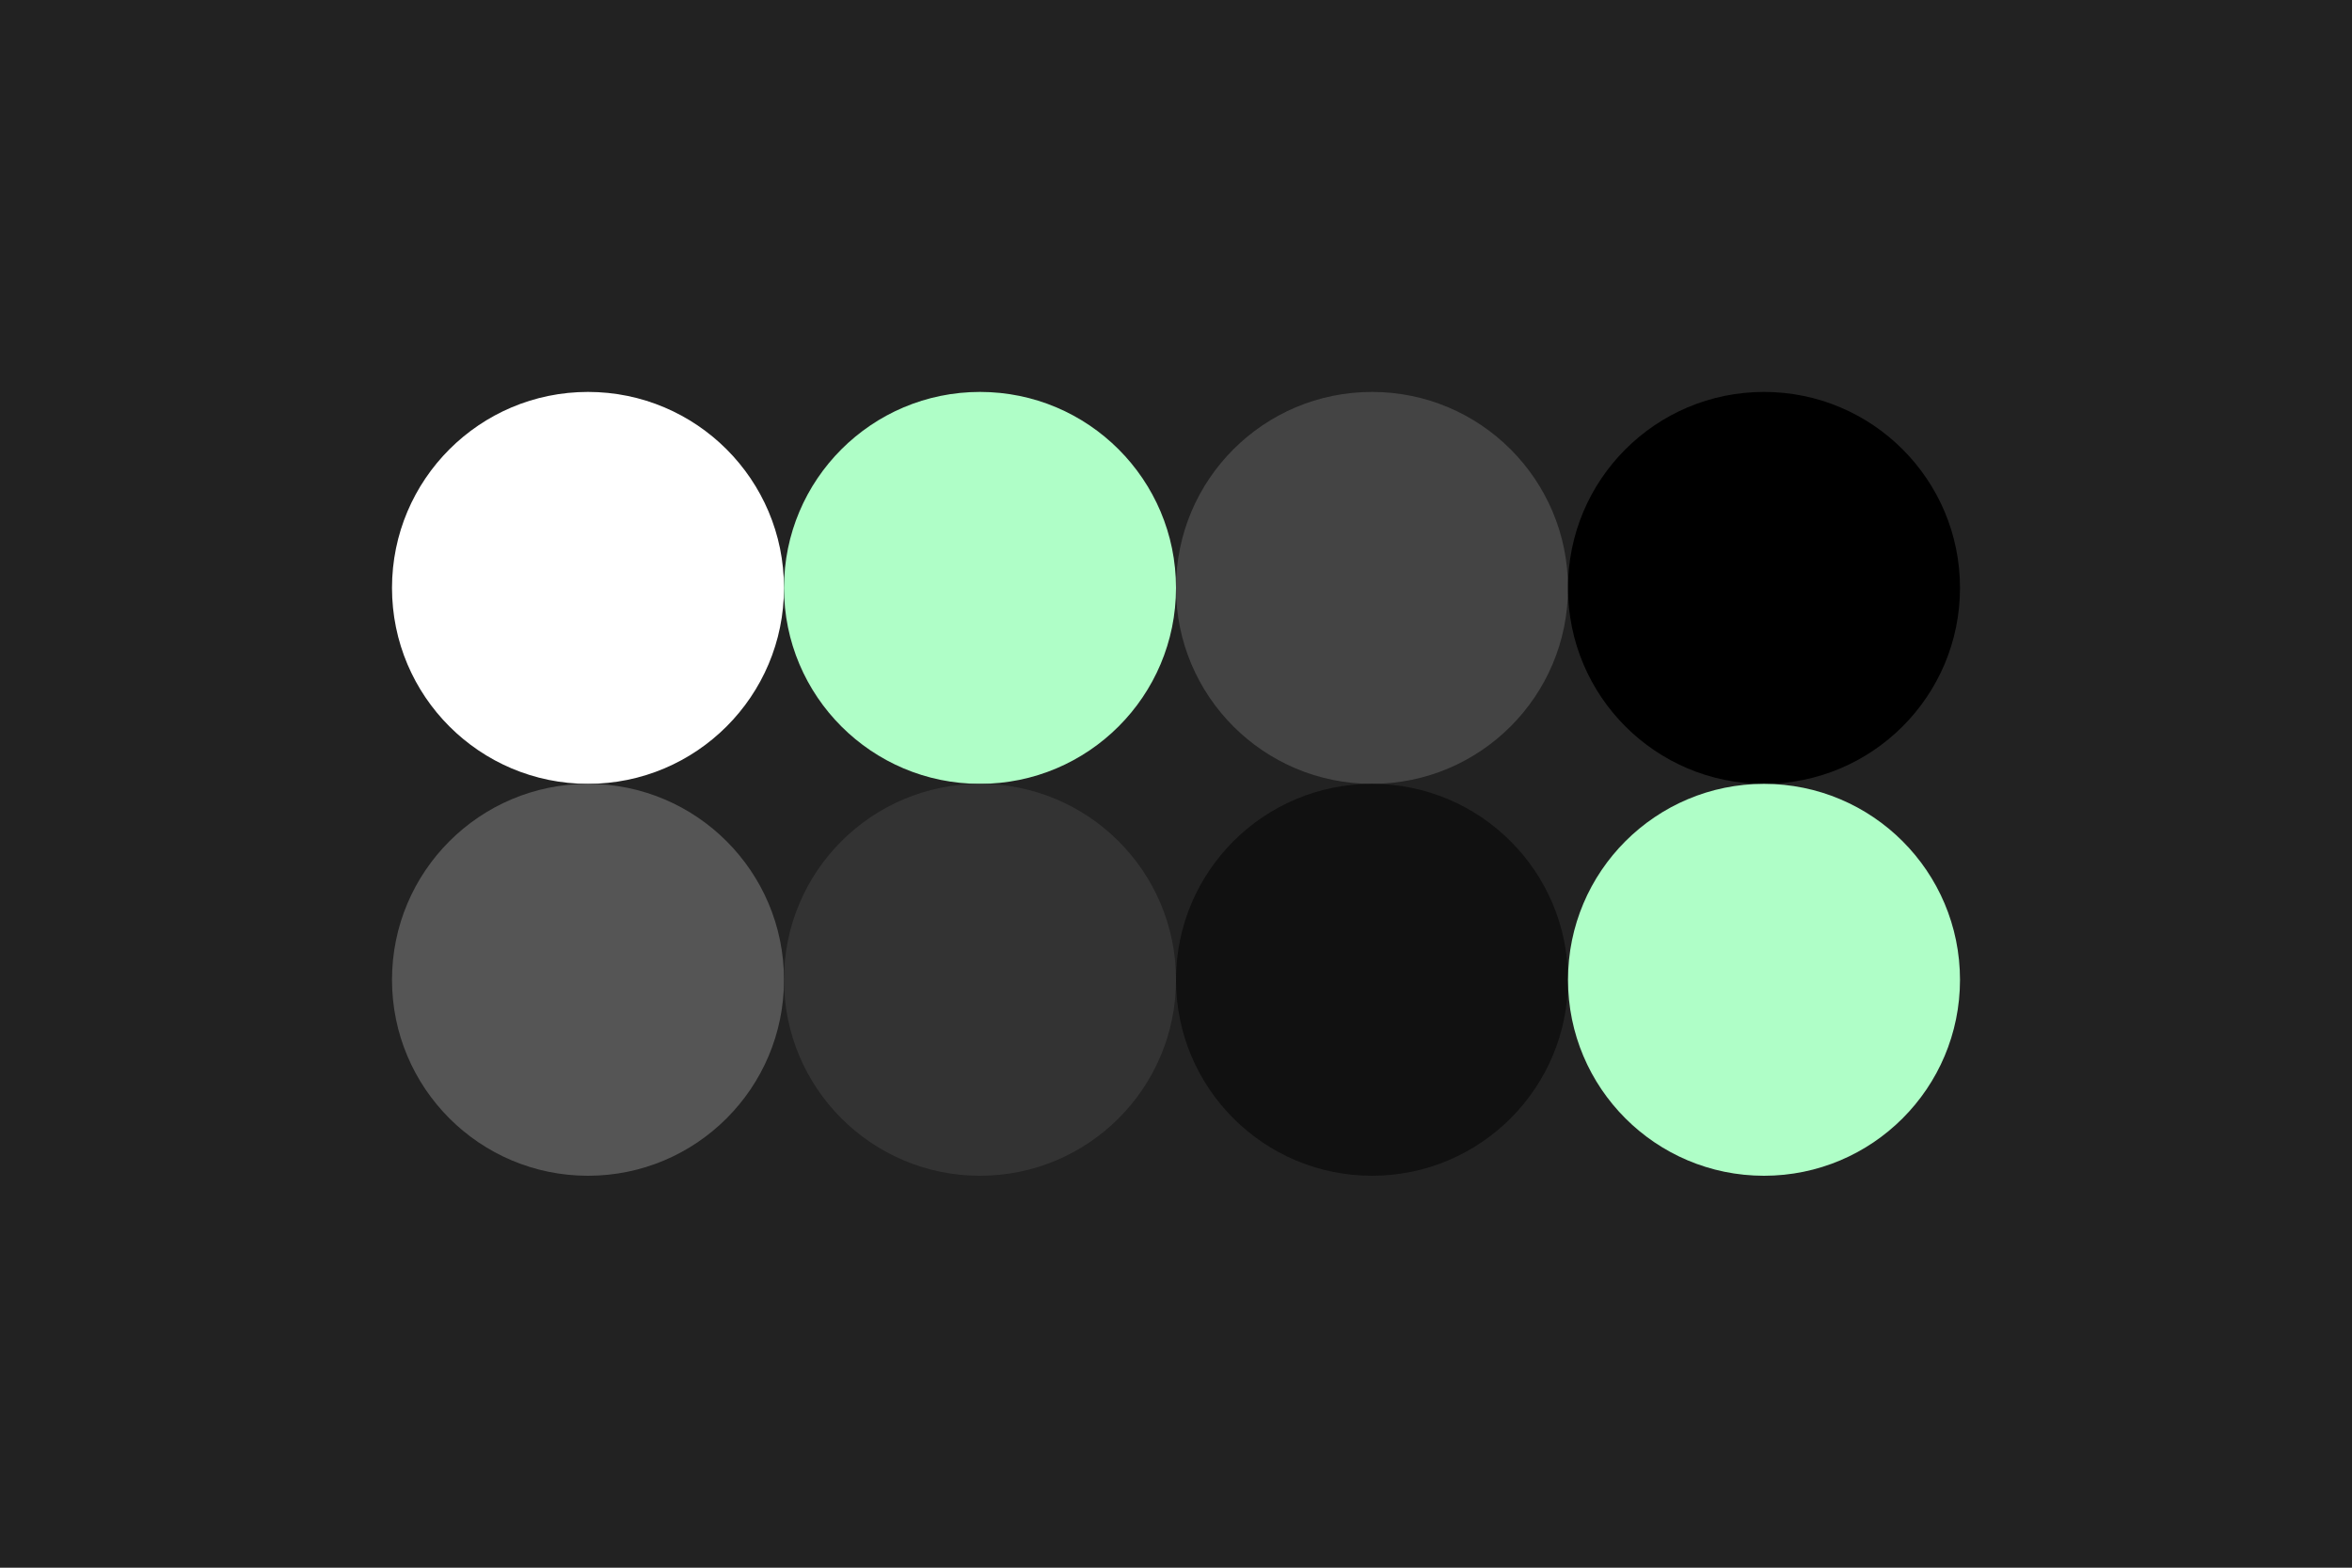
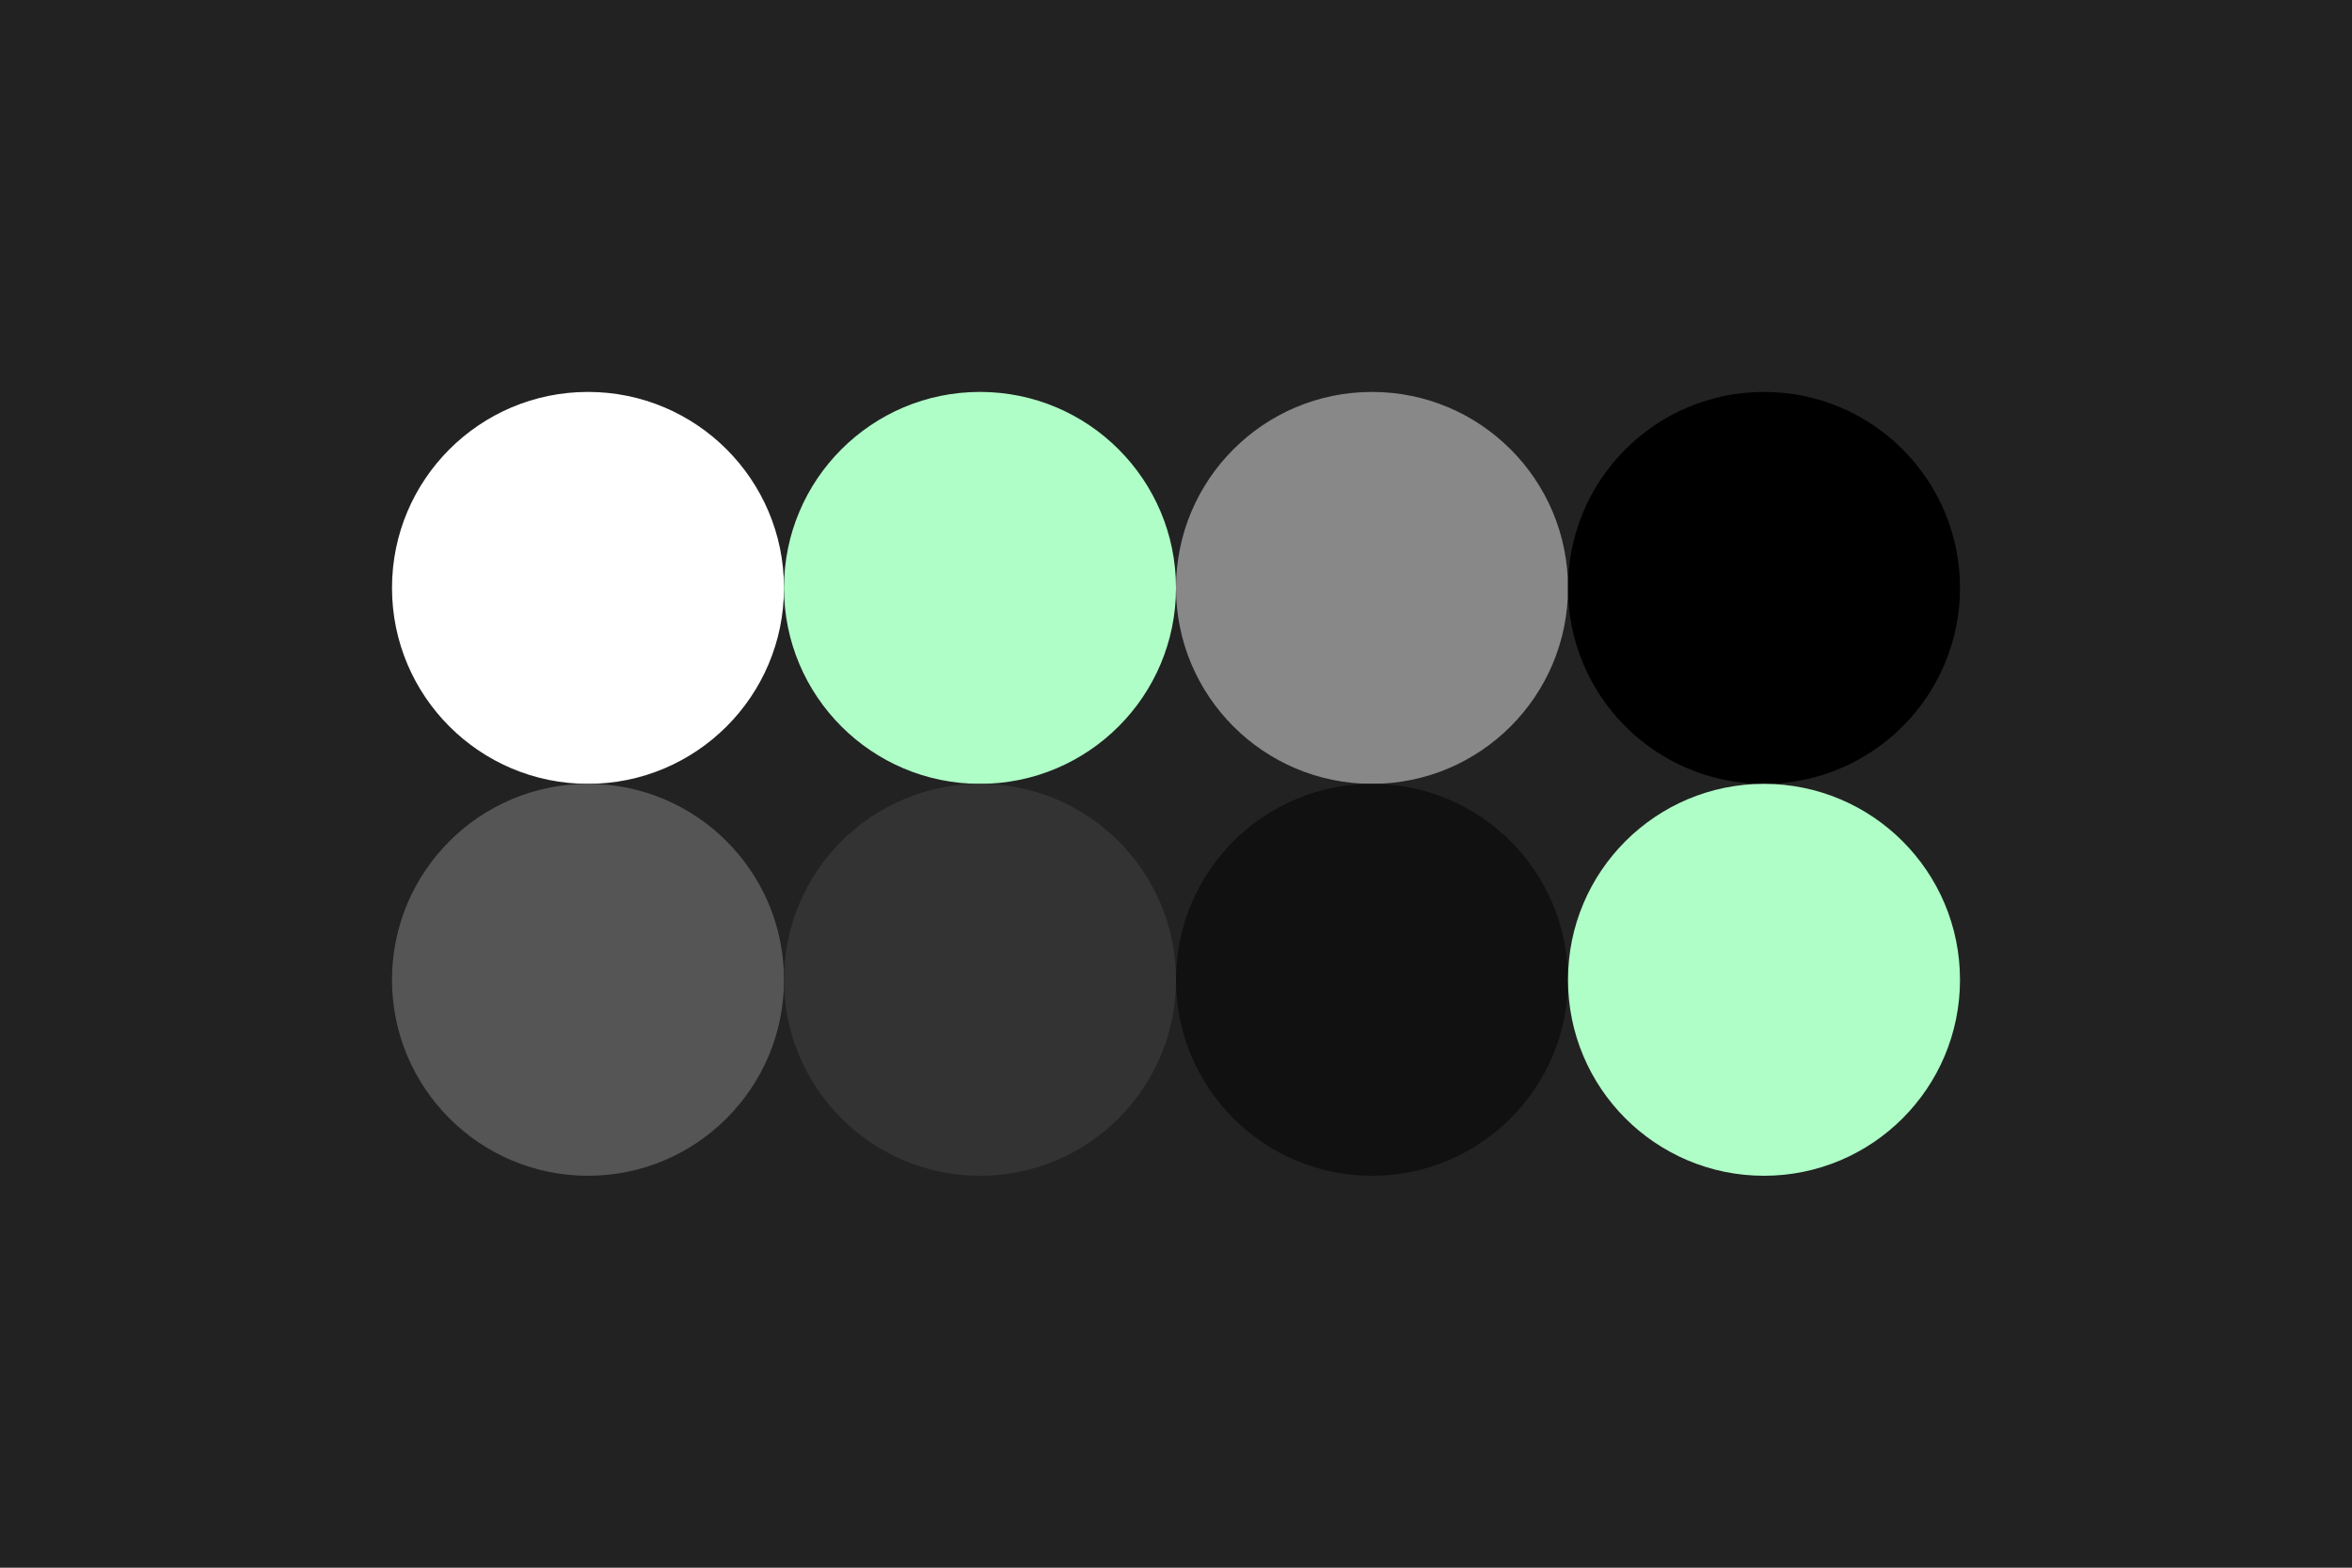
<svg xmlns="http://www.w3.org/2000/svg" width="96px" height="64px" baseProfile="full" version="1.1">
  <rect width="96" height="64" id="background" fill="#222222" />
  <circle cx="24" cy="24" r="8" id="f_high" fill="#ffffff" />
  <circle cx="40" cy="24" r="8" id="f_med" fill="#affec7" />
-   <circle cx="56" cy="24" r="8" id="f_low" fill="#444444" />
+   <circle cx="56" cy="24" r="8" id="f_low" fill="#888888" />
  <circle cx="72" cy="24" r="8" id="f_inv" fill="#000000" />
  <circle cx="24" cy="40" r="8" id="b_high" fill="#555555" />
  <circle cx="40" cy="40" r="8" id="b_med" fill="#333333" />
  <circle cx="56" cy="40" r="8" id="b_low" fill="#111111" />
  <circle cx="72" cy="40" r="8" id="b_inv" fill="#affec7" />
</svg>
